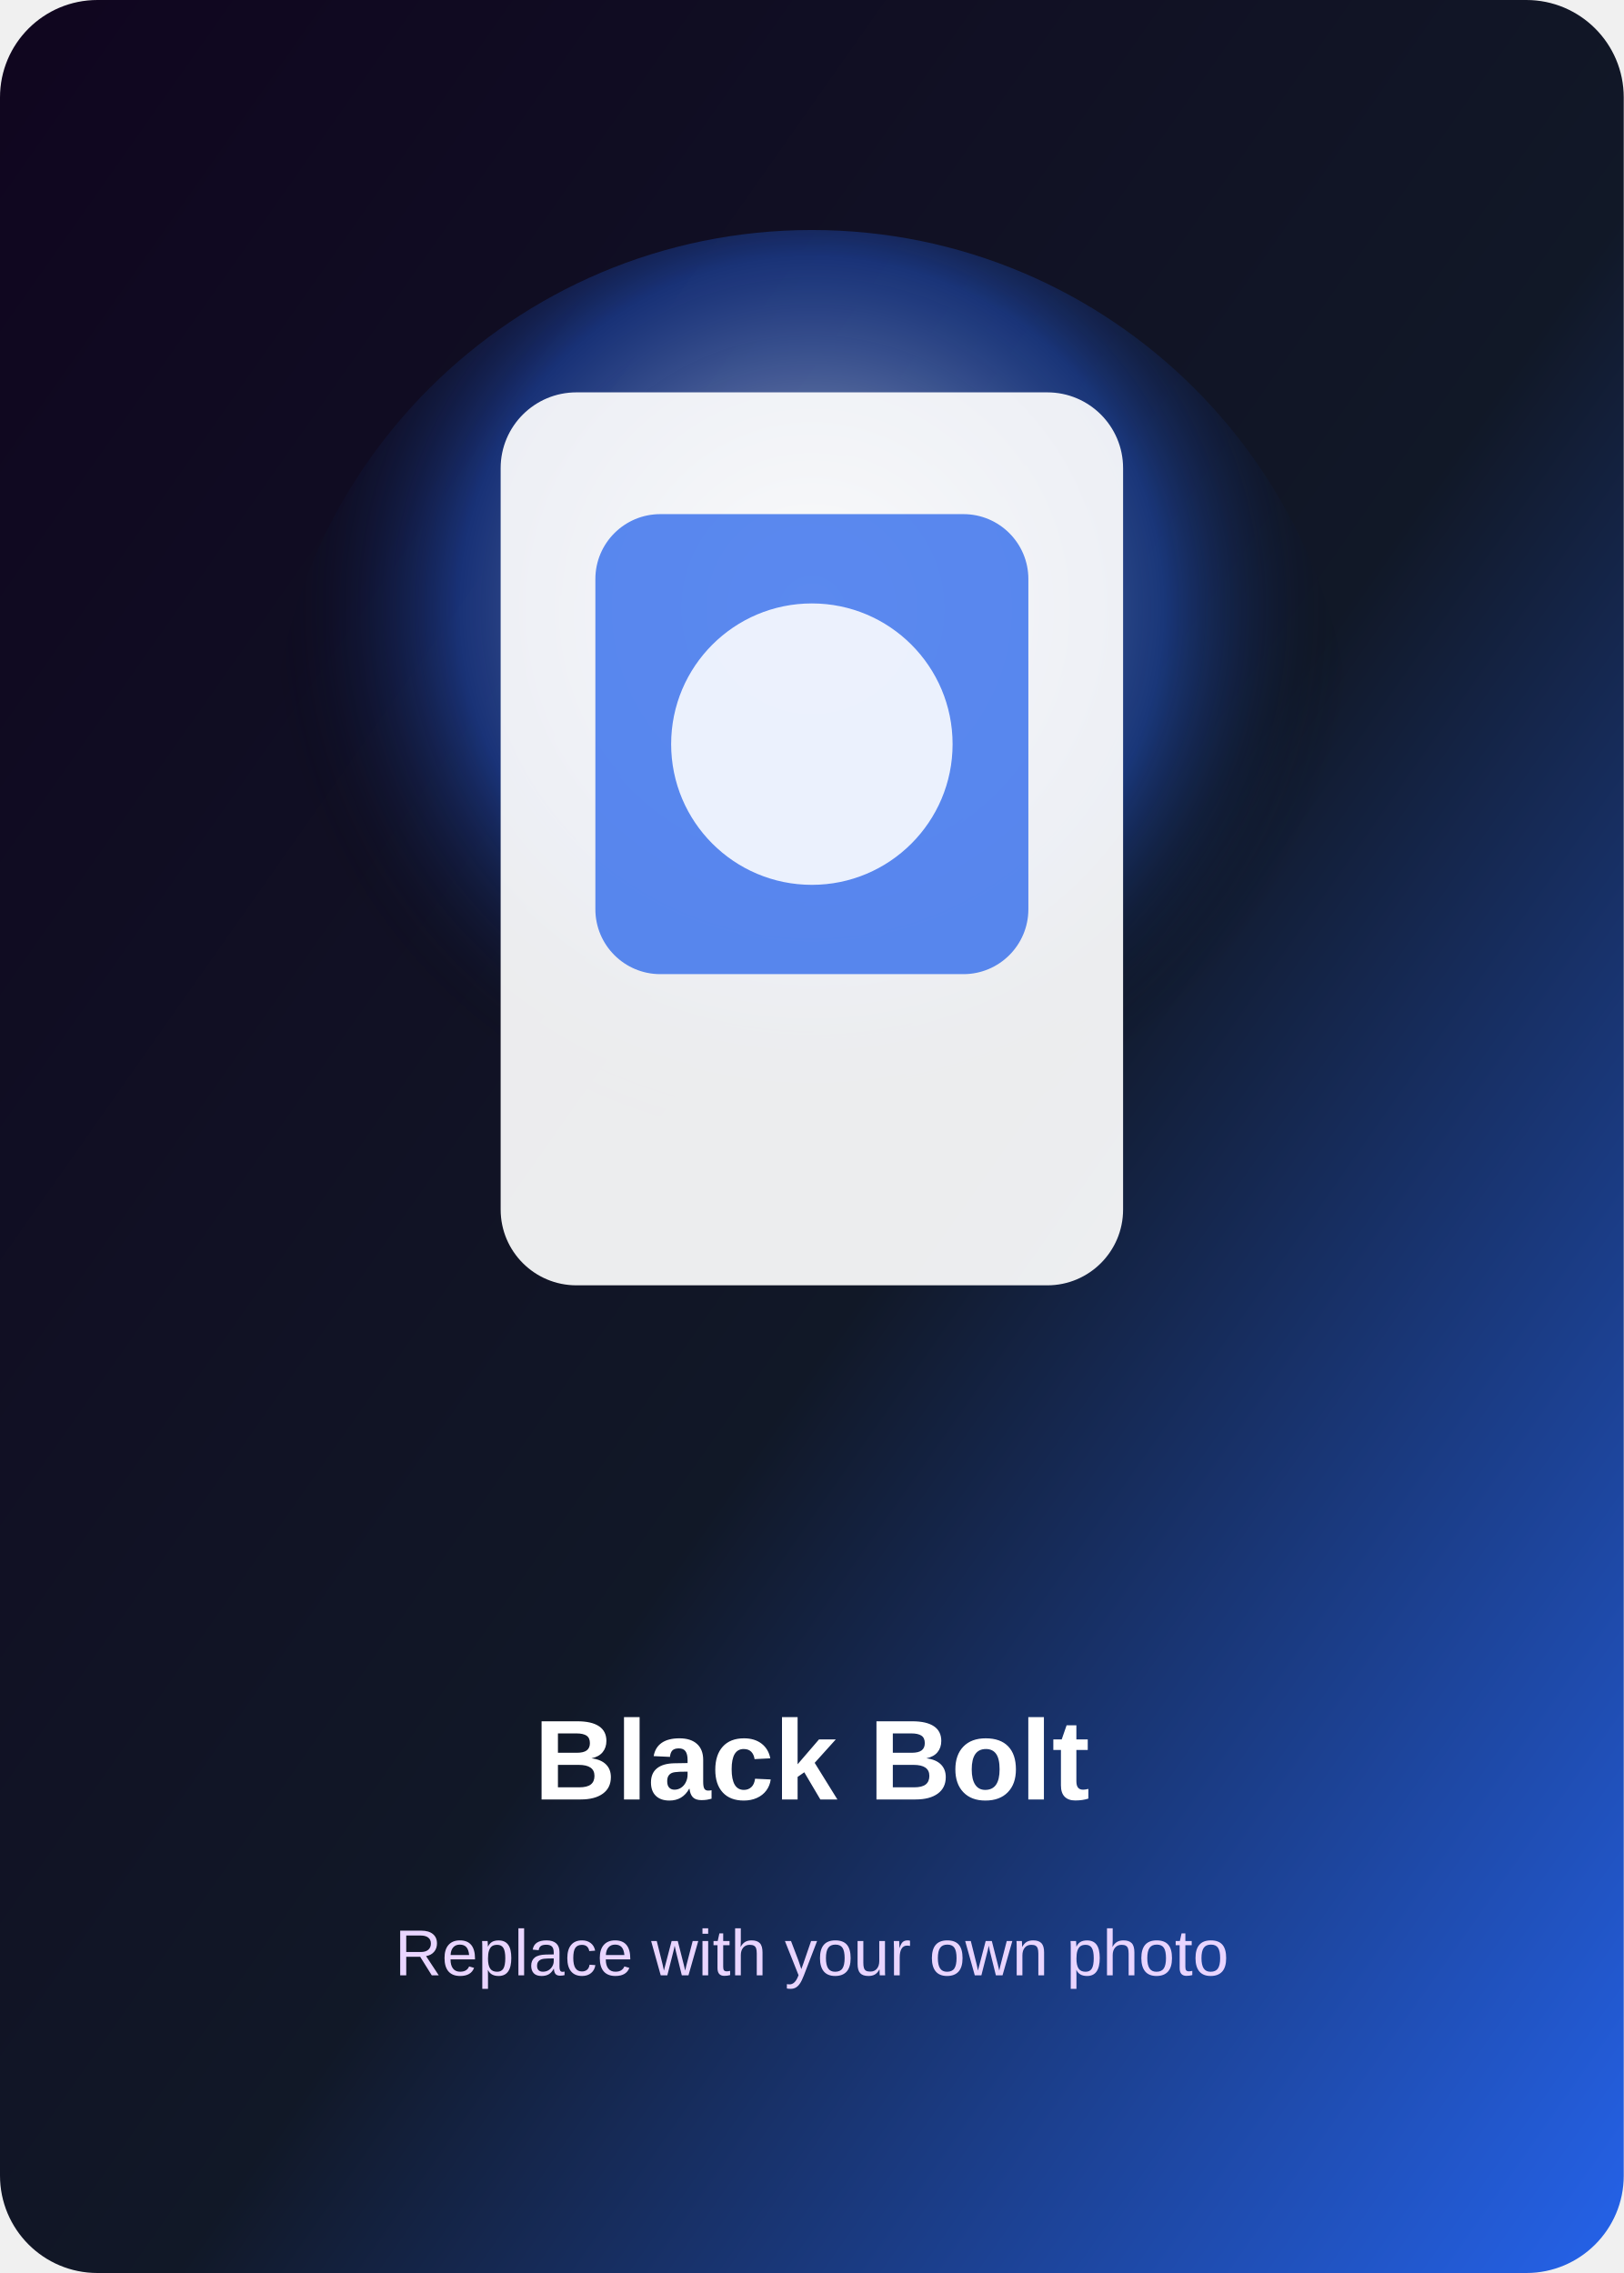
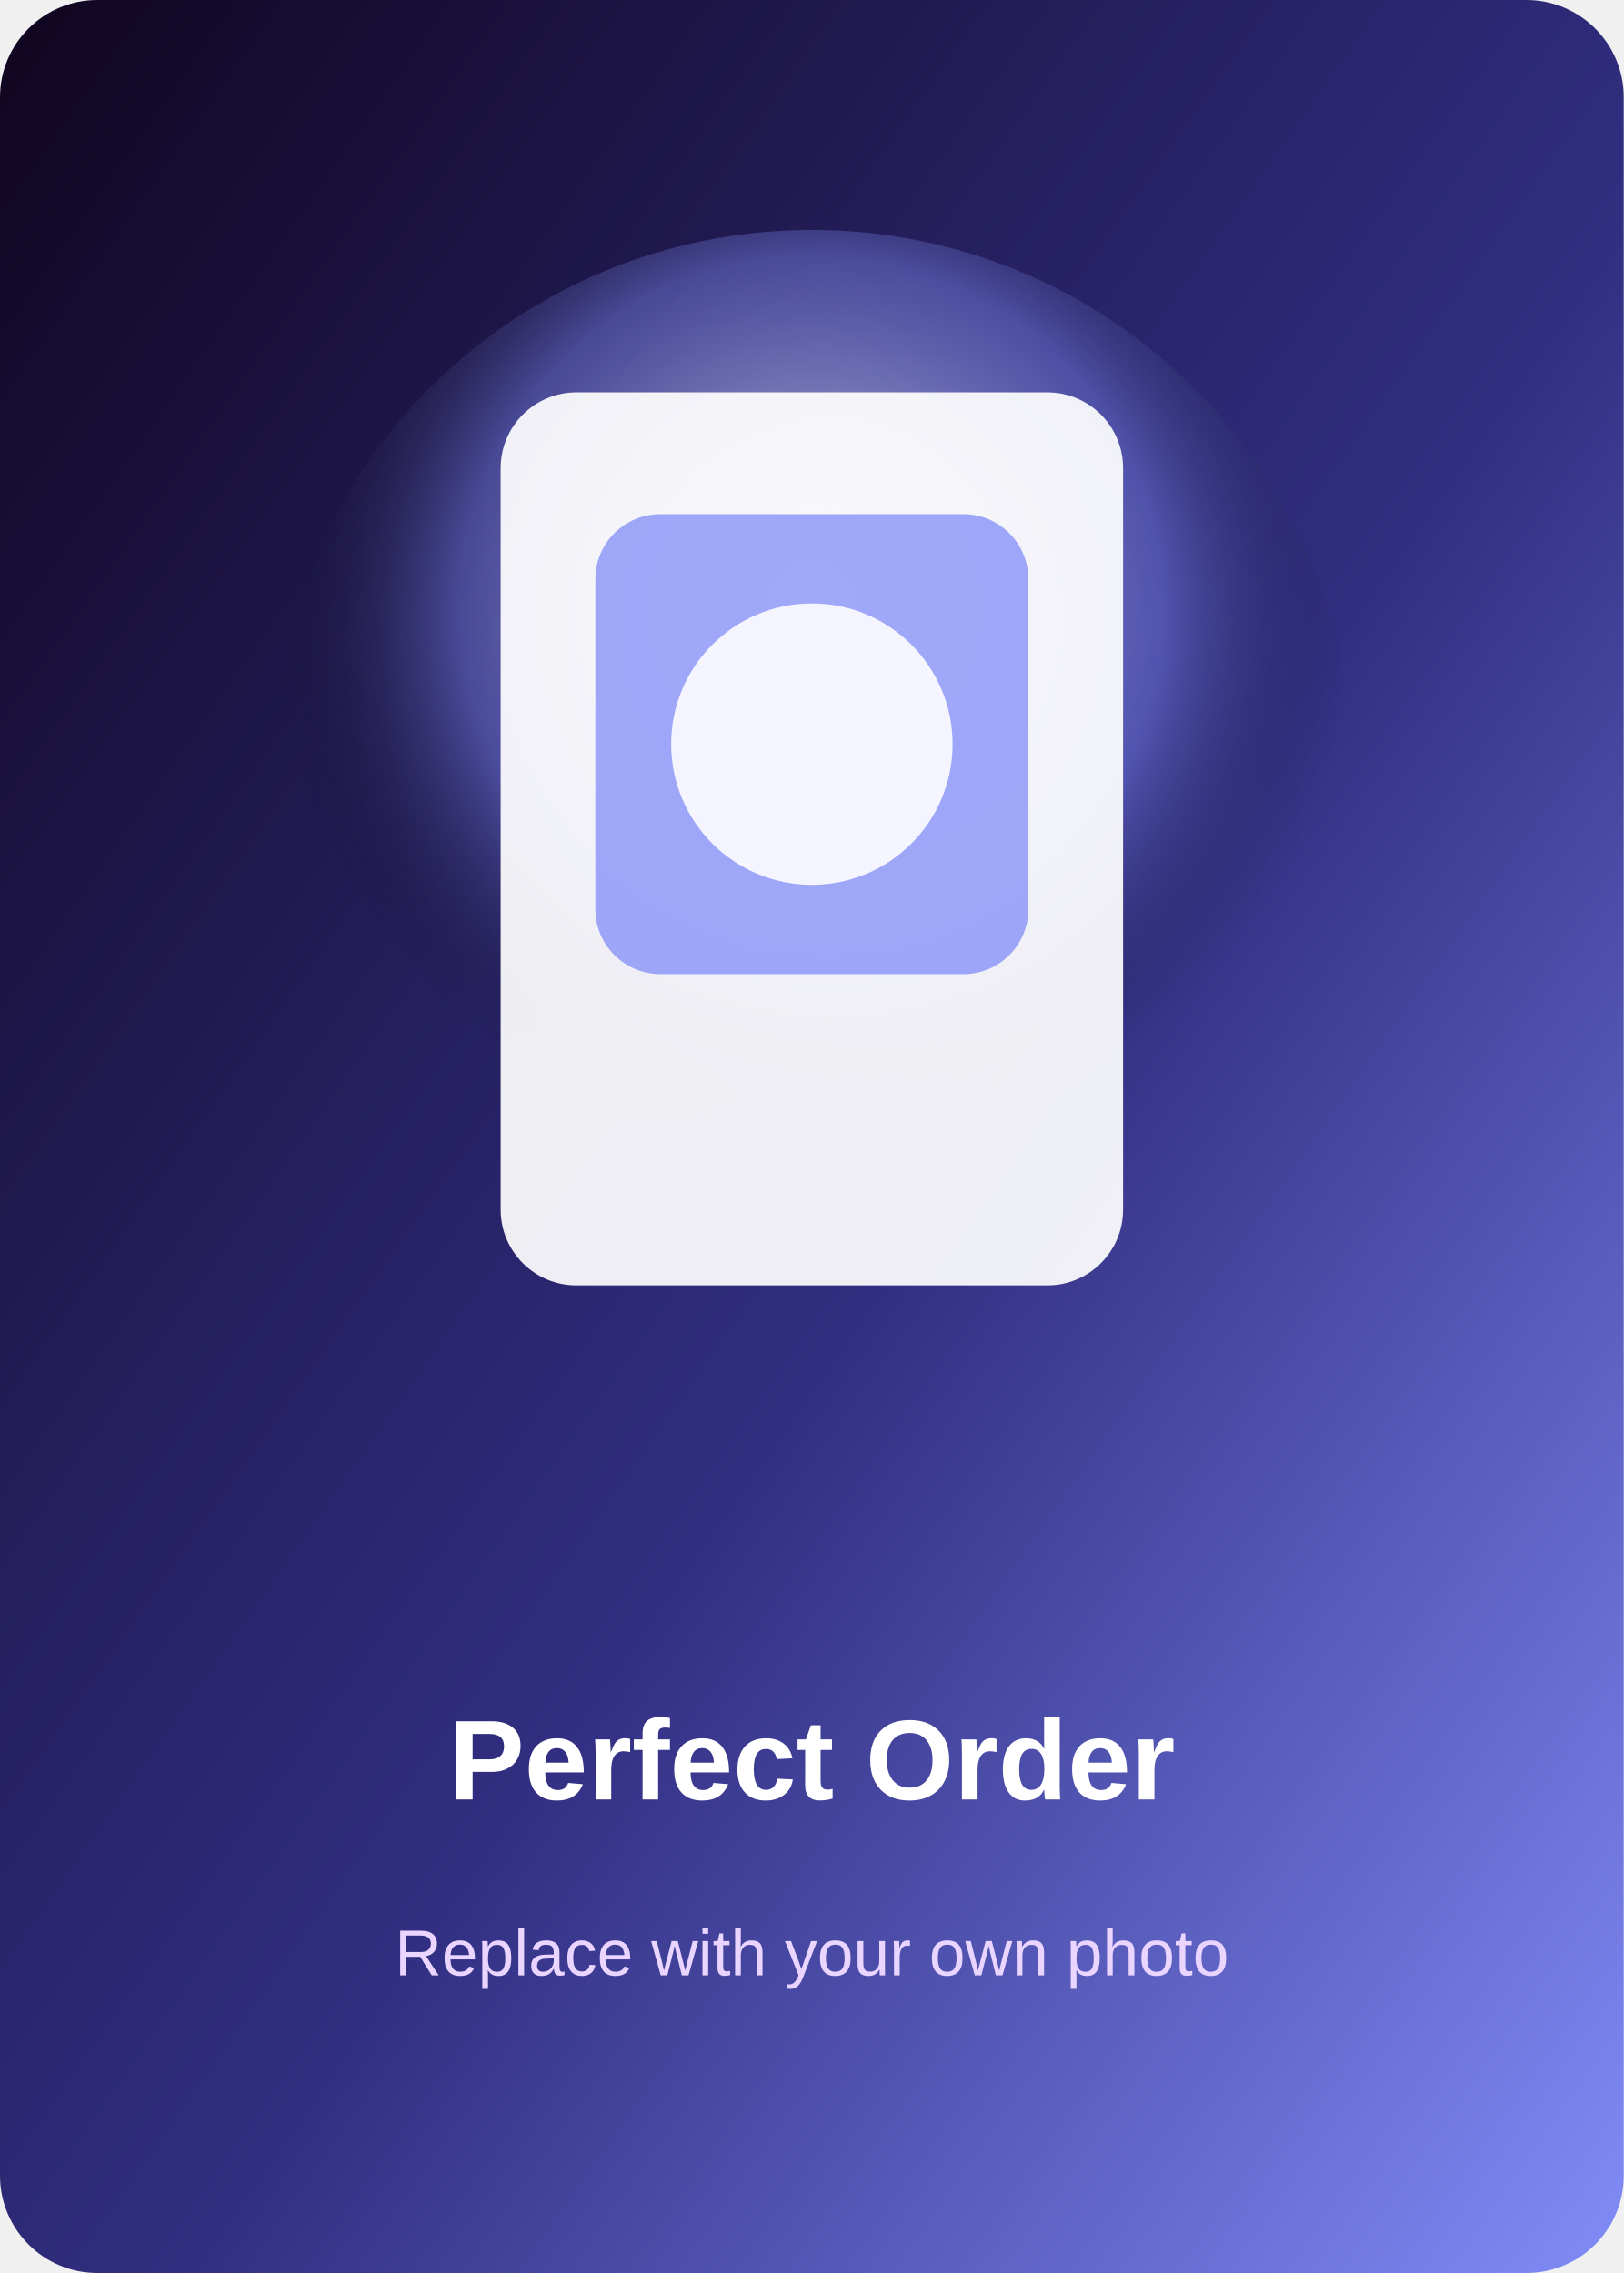
<svg xmlns="http://www.w3.org/2000/svg" width="600" height="840" viewBox="0 0 600 840">
  <defs>
    <linearGradient id="bg" x1="0" y1="0" x2="1" y2="1">
      <stop offset="0%" stop-color="#10051f" />
-       <stop offset="55%" stop-color="#111827" />
-       <stop offset="100%" stop-color="#2563eb" />
+       <stop offset="55%" stop-color="#312e81" />
+       <stop offset="100%" stop-color="#818cf8" />
    </linearGradient>
    <radialGradient id="glow" cx="50%" cy="35%" r="50%">
      <stop offset="0%" stop-color="#ffffff" stop-opacity="0.78" />
-       <stop offset="65%" stop-color="#2563eb" stop-opacity="0.42" />
+       <stop offset="65%" stop-color="#818cf8" stop-opacity="0.42" />
      <stop offset="100%" stop-color="#000000" stop-opacity="0" />
    </radialGradient>
  </defs>
  <rect width="600" height="840" rx="36" fill="url(#bg)" />
  <circle cx="300" cy="285" r="200" fill="url(#glow)" />
  <rect x="185" y="145" width="230" height="330" rx="28" fill="#ffffff" opacity="0.92" />
-   <rect x="220" y="190" width="160" height="170" rx="24" fill="#2563eb" opacity="0.75" />
+   <rect x="220" y="190" width="160" height="170" rx="24" fill="#818cf8" opacity="0.75" />
  <circle cx="300" cy="275" r="52" fill="#ffffff" opacity="0.88" />
-   <text x="300" y="665" text-anchor="middle" font-family="Arial, sans-serif" font-size="42" font-weight="800" fill="#ffffff">Black Bolt</text>
+   <text x="300" y="665" text-anchor="middle" font-family="Arial, sans-serif" font-size="42" font-weight="800" fill="#ffffff">Perfect Order</text>
  <text x="300" y="730" text-anchor="middle" font-family="Arial, sans-serif" font-size="24" fill="#e9d5ff">Replace with your own photo</text>
</svg>
